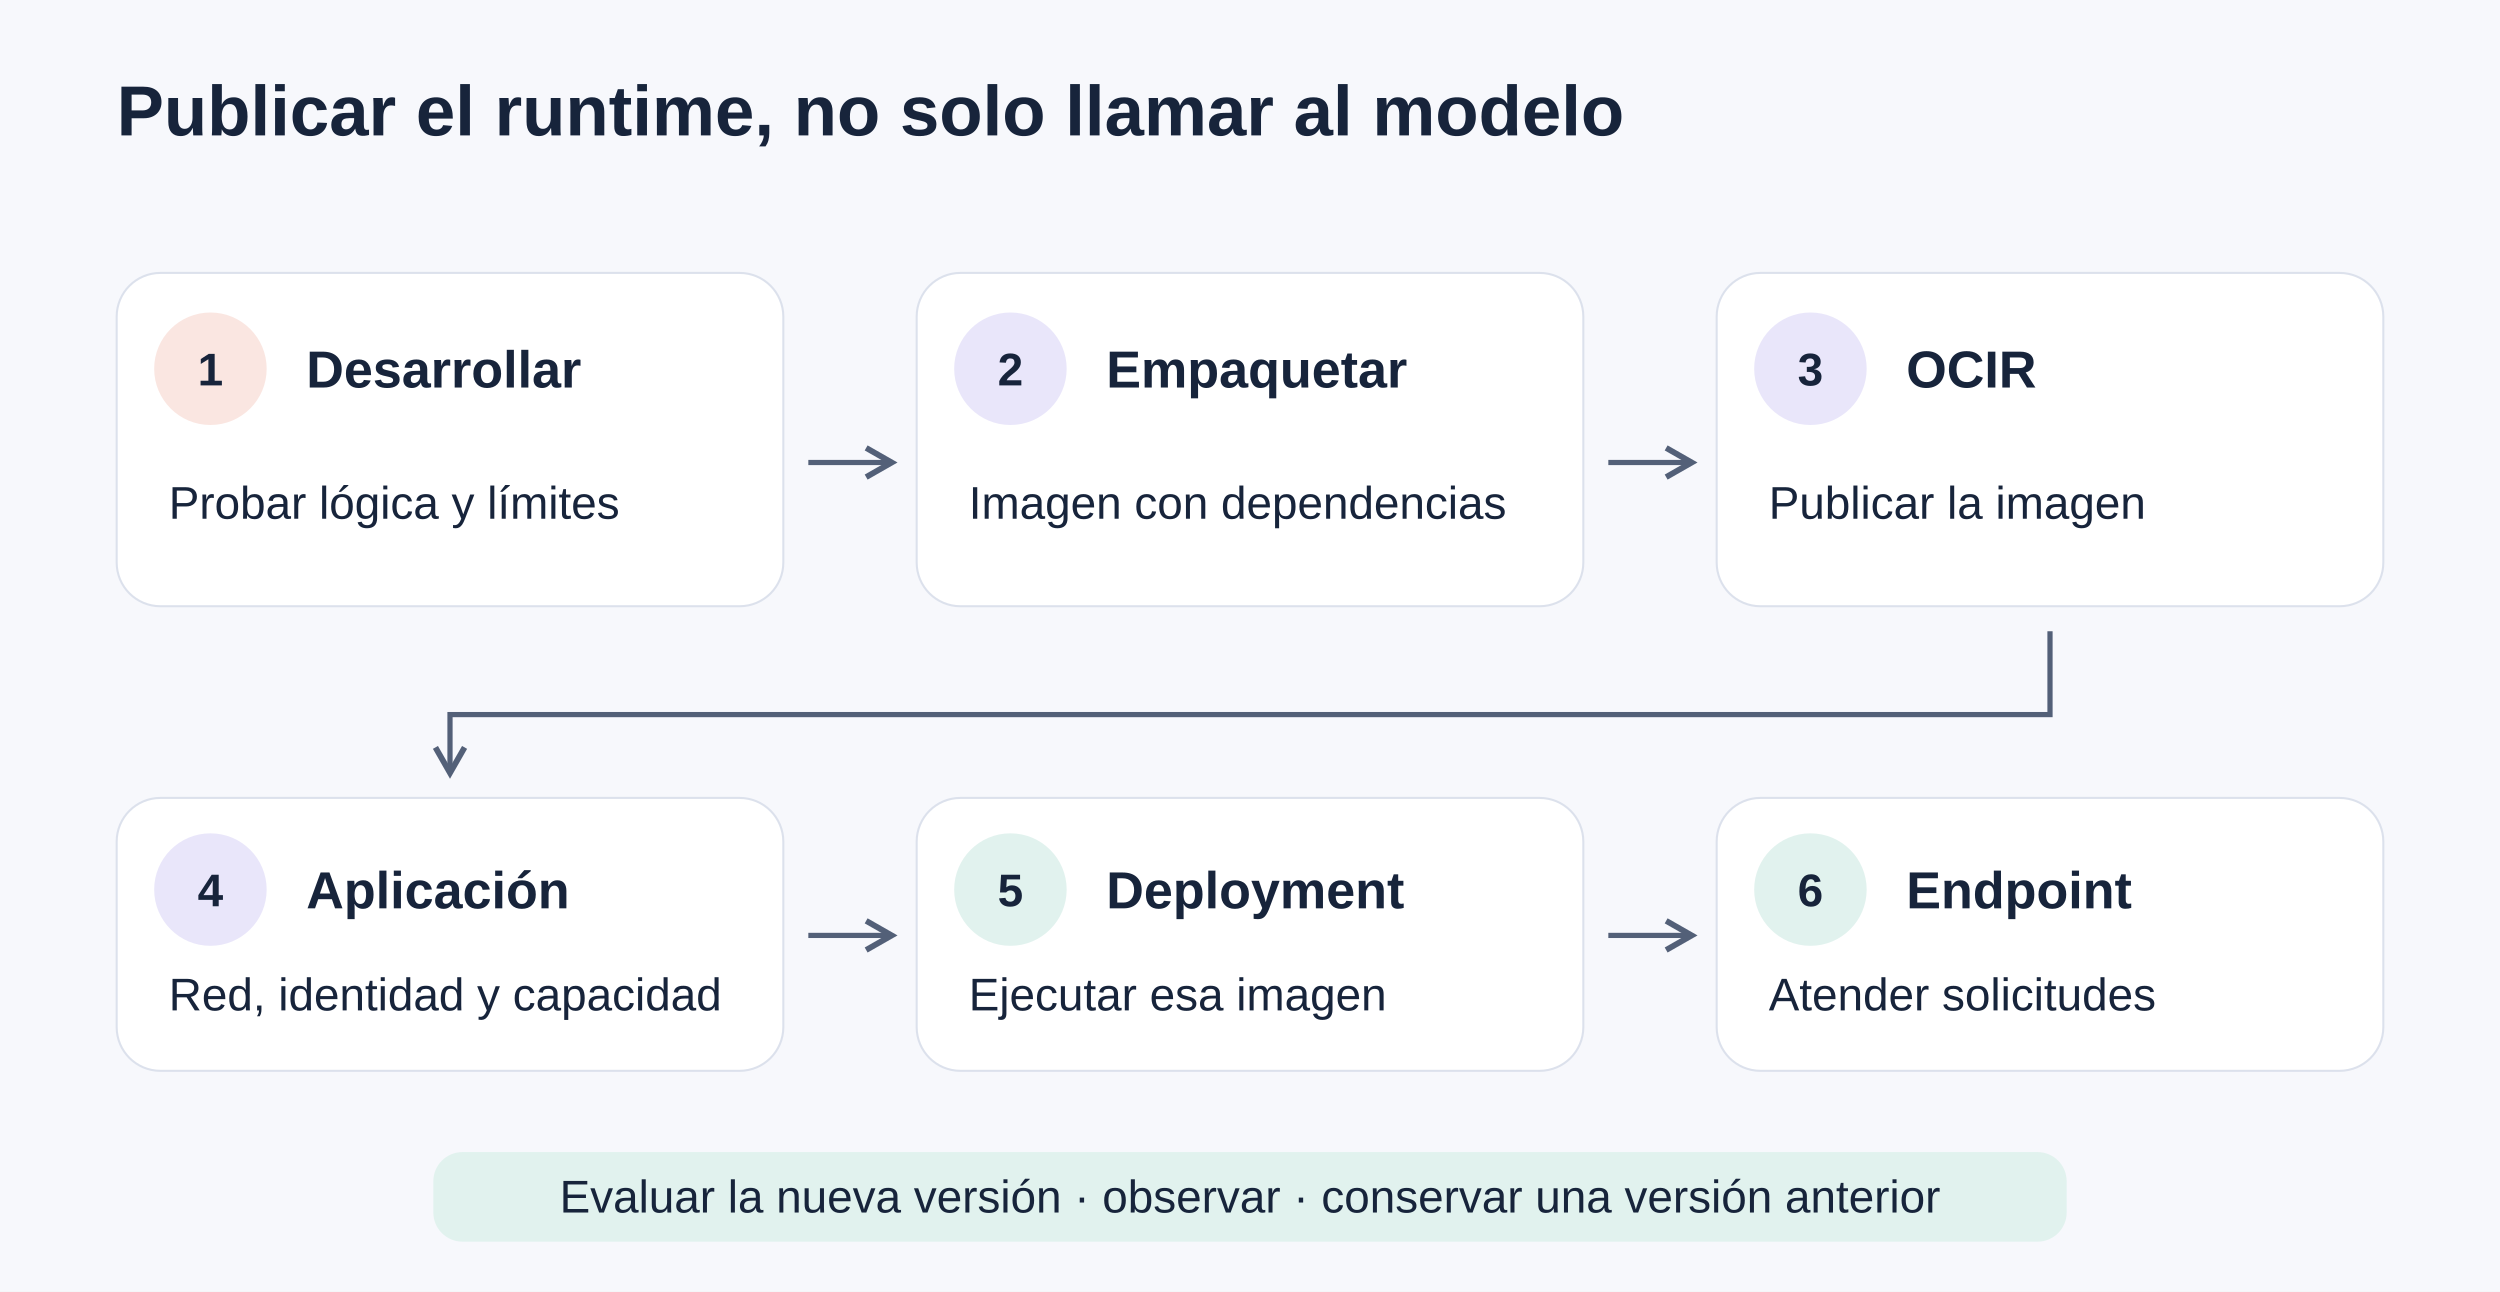
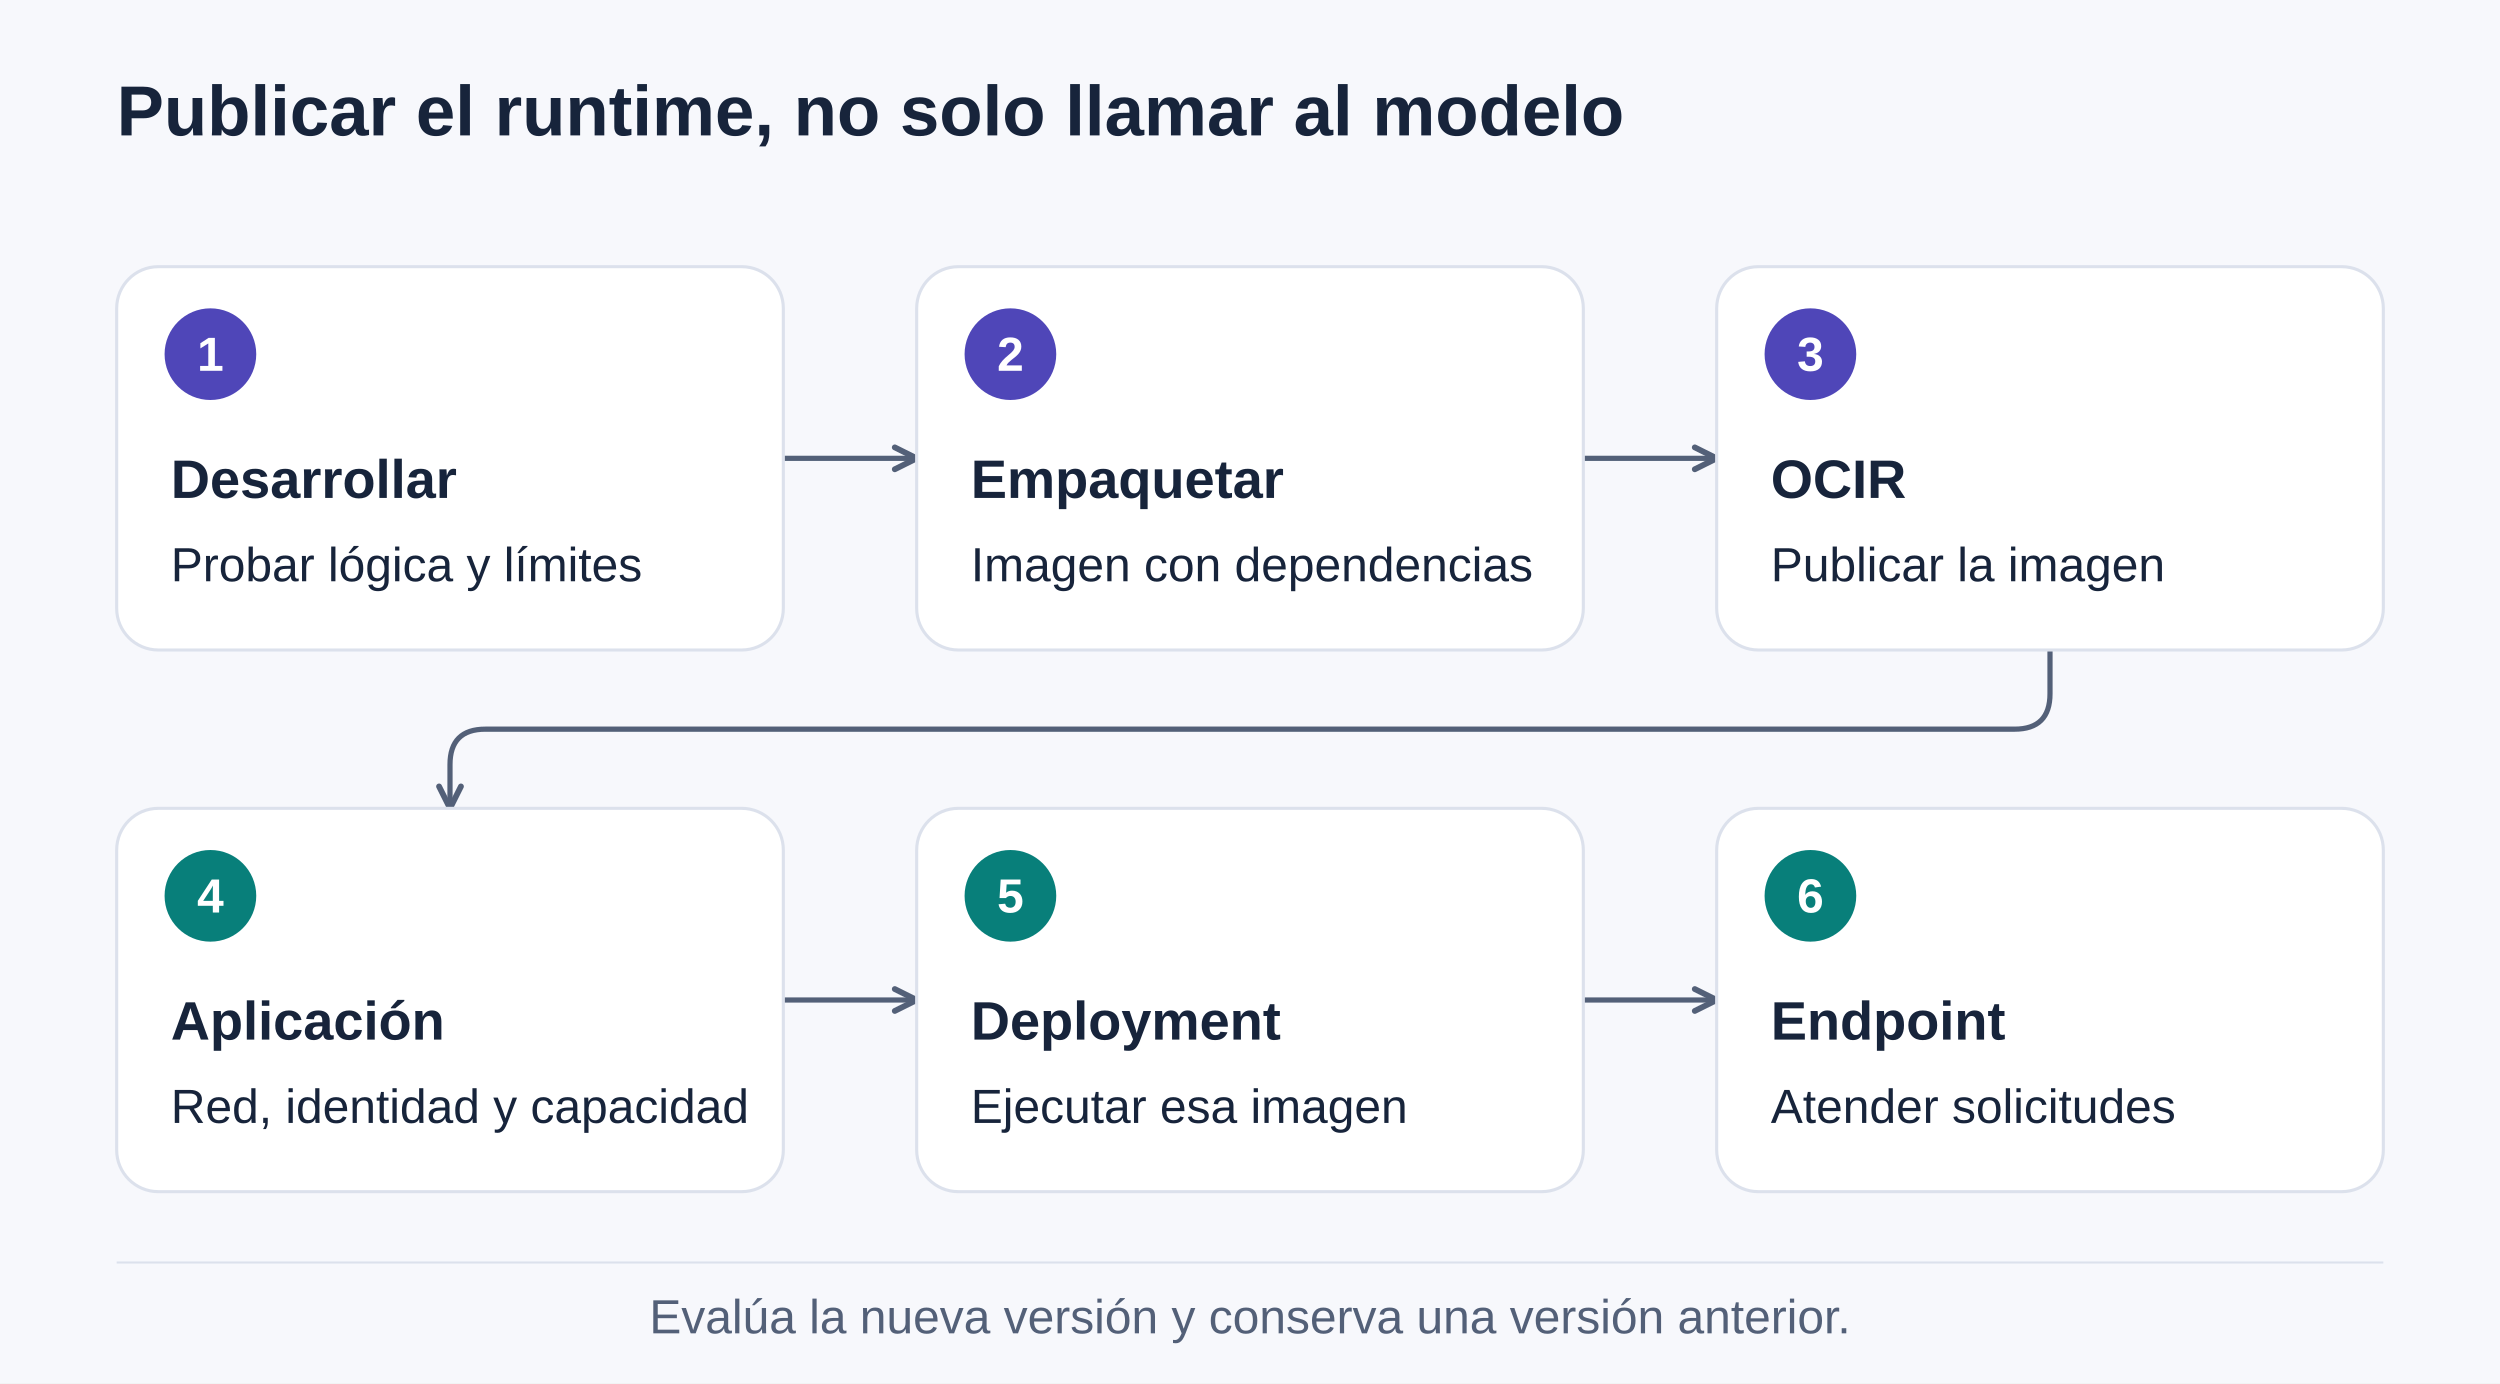
- <svg xmlns="http://www.w3.org/2000/svg" viewBox="0 0 1200 620" role="img" aria-labelledby="title description">
+ <svg xmlns="http://www.w3.org/2000/svg" viewBox="0 0 1200 664" role="img" aria-labelledby="title description">
  <defs>
    <marker id="arrow" viewBox="0 0 10 10" refX="8" refY="5" markerWidth="7" markerHeight="7" orient="auto">
-       <path d="m1 1 7 4-7 4" fill="none" stroke="#536078" stroke-width="1.6" />
+       <path d="m2 2 6 3-6 3" fill="none" stroke="#536078" stroke-width="1.6" stroke-linecap="round" stroke-linejoin="round" />
    </marker>
-     <style>text{font-family:'Segoe UI',Arial,sans-serif;fill:#17243b;font-size:22px}.h{font-size:34px;font-weight:700}.label{font-size:25px;font-weight:700}.line{fill:none;stroke:#536078;stroke-width:2.5;marker-end:url(#arrow)}.icon{fill:none;stroke-width:3;stroke-linecap:round;stroke-linejoin:round}</style>
+     <style>text{font-family:'Segoe UI',Arial,sans-serif;fill:#17243b;font-size:23px}.h{font-size:34px;font-weight:700}.label{font-size:26px;font-weight:700}.muted{fill:#536078}.white{fill:#fff}.edge{fill:none;stroke:#536078;stroke-width:2.5;stroke-linecap:round;stroke-linejoin:round;marker-end:url(#arrow)}.card{fill:#fff;stroke:#dce1ec;stroke-width:1.5}</style>
  </defs>
-   <rect width="1200" height="620" fill="#f7f8fc" />
+   <rect width="1200" height="664" fill="#f7f8fc" />
  <text x="56" y="65" class="h">Publicar el runtime, no solo llamar al modelo</text>
-   <path d="M388 222h40" class="line" />
-   <path d="M772 222h40" class="line" />
-   <path d="M984 303v40H216v28" class="line" />
-   <path d="M388 449h40" class="line" />
-   <path d="M772 449h40" class="line" />
-   <g fill="#fff" stroke="#dce1ec">
-     <rect x="56" y="131" width="320" height="160" rx="21" />
-     <rect x="440" y="131" width="320" height="160" rx="21" />
-     <rect x="824" y="131" width="320" height="160" rx="21" />
-     <rect x="56" y="383" width="320" height="131" rx="21" />
-     <rect x="440" y="383" width="320" height="131" rx="21" />
-     <rect x="824" y="383" width="320" height="131" rx="21" />
+   <path d="M376 220H440" class="edge" />
+   <path d="M760 220H824" class="edge" />
+   <path d="M984 312V333Q984 350 967 350H233Q216 350 216 367V388" class="edge" />
+   <path d="M376 480H440" class="edge" />
+   <path d="M760 480H824" class="edge" />
+   <g class="step-card" transform="translate(56 128)">
+     <rect width="320" height="184" rx="20" class="card" />
+     <circle cx="45" cy="42" r="22" fill="#4f46b8" />
+     <text x="45" y="50" text-anchor="middle" class="white" font-weight="700">1</text>
+     <text x="26" y="111" class="label">Desarrollar</text>
+     <text x="26" y="151">Probar lógica y límites</text>
  </g>
-   <circle cx="101" cy="177" r="27" fill="#fae6e1" />
-   <circle cx="485" cy="177" r="27" fill="#e9e6fa" />
-   <circle cx="869" cy="177" r="27" fill="#e9e6fa" />
-   <circle cx="101" cy="427" r="27" fill="#e9e6fa" />
-   <circle cx="485" cy="427" r="27" fill="#e1f2ee" />
-   <circle cx="869" cy="427" r="27" fill="#e1f2ee" />
-   <g text-anchor="middle" font-weight="700">
-     <text x="101" y="185">1</text>
-     <text x="485" y="185">2</text>
-     <text x="869" y="185">3</text>
-     <text x="101" y="435">4</text>
-     <text x="485" y="435">5</text>
-     <text x="869" y="435">6</text>
+   <g class="step-card" transform="translate(440 128)">
+     <rect width="320" height="184" rx="20" class="card" />
+     <circle cx="45" cy="42" r="22" fill="#4f46b8" />
+     <text x="45" y="50" text-anchor="middle" class="white" font-weight="700">2</text>
+     <text x="26" y="111" class="label">Empaquetar</text>
+     <text x="26" y="151">Imagen con dependencias</text>
  </g>
-   <text x="147" y="186" class="label">Desarrollar</text>
-   <text x="81" y="249">Probar lógica y límites</text>
-   <text x="531" y="186" class="label">Empaquetar</text>
-   <text x="465" y="249">Imagen con dependencias</text>
-   <text x="915" y="186" class="label">OCIR</text>
-   <text x="849" y="249">Publicar la imagen</text>
-   <text x="147" y="436" class="label">Aplicación</text>
-   <text x="81" y="485">Red, identidad y capacidad</text>
-   <text x="531" y="436" class="label">Deployment</text>
-   <text x="465" y="485">Ejecutar esa imagen</text>
-   <text x="915" y="436" class="label">Endpoint</text>
-   <text x="849" y="485">Atender solicitudes</text>
-   <rect x="208" y="553" width="784" height="43" rx="14" fill="#e1f2ee" />
-   <text x="600" y="582" text-anchor="middle">Evaluar la nueva versión · observar · conservar una versión anterior</text>
+   <g class="step-card" transform="translate(824 128)">
+     <rect width="320" height="184" rx="20" class="card" />
+     <circle cx="45" cy="42" r="22" fill="#4f46b8" />
+     <text x="45" y="50" text-anchor="middle" class="white" font-weight="700">3</text>
+     <text x="26" y="111" class="label">OCIR</text>
+     <text x="26" y="151">Publicar la imagen</text>
+   </g>
+   <g class="step-card" transform="translate(56 388)">
+     <rect width="320" height="184" rx="20" class="card" />
+     <circle cx="45" cy="42" r="22" fill="#087f7a" />
+     <text x="45" y="50" text-anchor="middle" class="white" font-weight="700">4</text>
+     <text x="26" y="111" class="label">Aplicación</text>
+     <text x="26" y="151">Red, identidad y capacidad</text>
+   </g>
+   <g class="step-card" transform="translate(440 388)">
+     <rect width="320" height="184" rx="20" class="card" />
+     <circle cx="45" cy="42" r="22" fill="#087f7a" />
+     <text x="45" y="50" text-anchor="middle" class="white" font-weight="700">5</text>
+     <text x="26" y="111" class="label">Deployment</text>
+     <text x="26" y="151">Ejecutar esa imagen</text>
+   </g>
+   <g class="step-card" transform="translate(824 388)">
+     <rect width="320" height="184" rx="20" class="card" />
+     <circle cx="45" cy="42" r="22" fill="#087f7a" />
+     <text x="45" y="50" text-anchor="middle" class="white" font-weight="700">6</text>
+     <text x="26" y="111" class="label">Endpoint</text>
+     <text x="26" y="151">Atender solicitudes</text>
+   </g>
+   <path d="M56 606H1144" stroke="#dce1ec" />
+   <text x="600" y="640" text-anchor="middle" class="muted">Evalúa la nueva versión y conserva una versión anterior.</text>
</svg>
